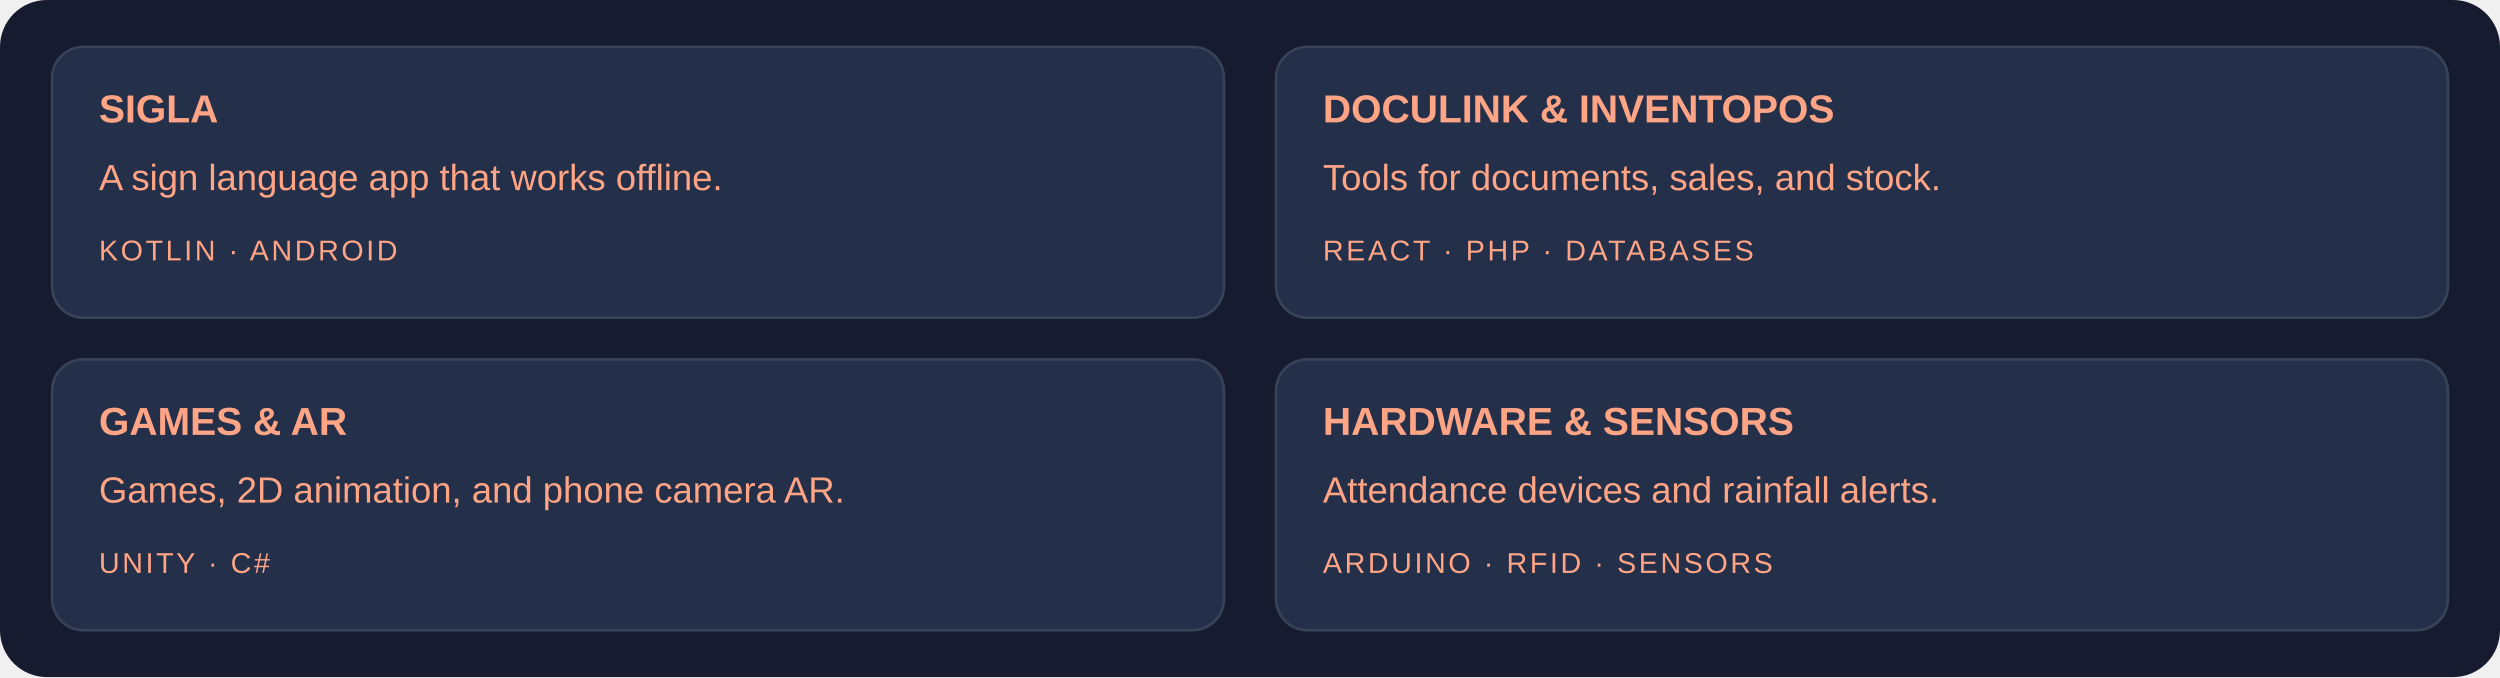
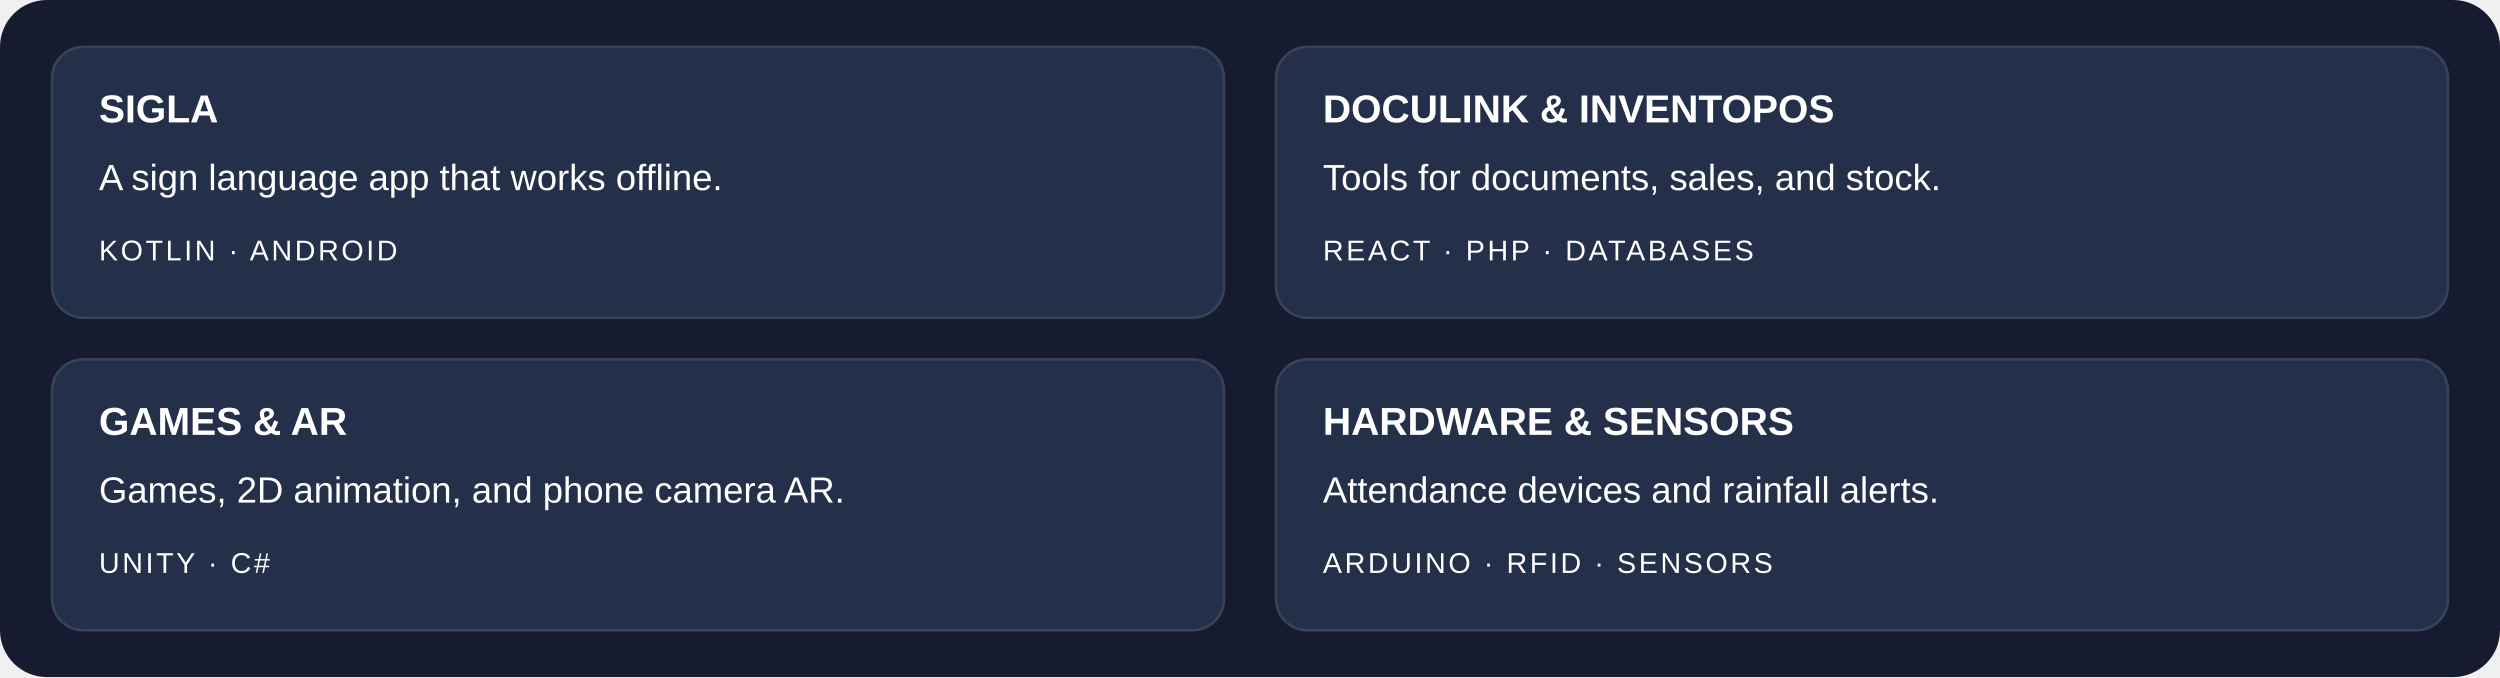
<svg xmlns="http://www.w3.org/2000/svg" width="960" height="260" viewBox="0 0 960 260" role="img" aria-labelledby="title">
  <rect width="960" height="260" rx="18" fill="#161B2F" />
-   <g font-family="Arial, Helvetica, sans-serif" fill="#FFA586">
+   <g font-family="Arial, Helvetica, sans-serif" fill="#FFFFFF">
    <rect x="20" y="18" width="450" height="104" rx="12" fill="#242F49" stroke="#384358" />
    <text x="38" y="47" font-size="15" font-weight="700">SIGLA</text>
    <text x="38" y="73" font-size="14">A sign language app that works offline.</text>
    <text x="38" y="100" font-size="11" letter-spacing="1">KOTLIN · ANDROID</text>
    <rect x="490" y="18" width="450" height="104" rx="12" fill="#242F49" stroke="#384358" />
    <text x="508" y="47" font-size="15" font-weight="700">DOCULINK &amp; INVENTOPOS</text>
    <text x="508" y="73" font-size="14">Tools for documents, sales, and stock.</text>
    <text x="508" y="100" font-size="11" letter-spacing="1">REACT · PHP · DATABASES</text>
    <rect x="20" y="138" width="450" height="104" rx="12" fill="#242F49" stroke="#384358" />
    <text x="38" y="167" font-size="15" font-weight="700">GAMES &amp; AR</text>
    <text x="38" y="193" font-size="14">Games, 2D animation, and phone camera AR.</text>
    <text x="38" y="220" font-size="11" letter-spacing="1">UNITY · C#</text>
    <rect x="490" y="138" width="450" height="104" rx="12" fill="#242F49" stroke="#384358" />
    <text x="508" y="167" font-size="15" font-weight="700">HARDWARE &amp; SENSORS</text>
    <text x="508" y="193" font-size="14">Attendance devices and rainfall alerts.</text>
    <text x="508" y="220" font-size="11" letter-spacing="1">ARDUINO · RFID · SENSORS</text>
  </g>
</svg>
